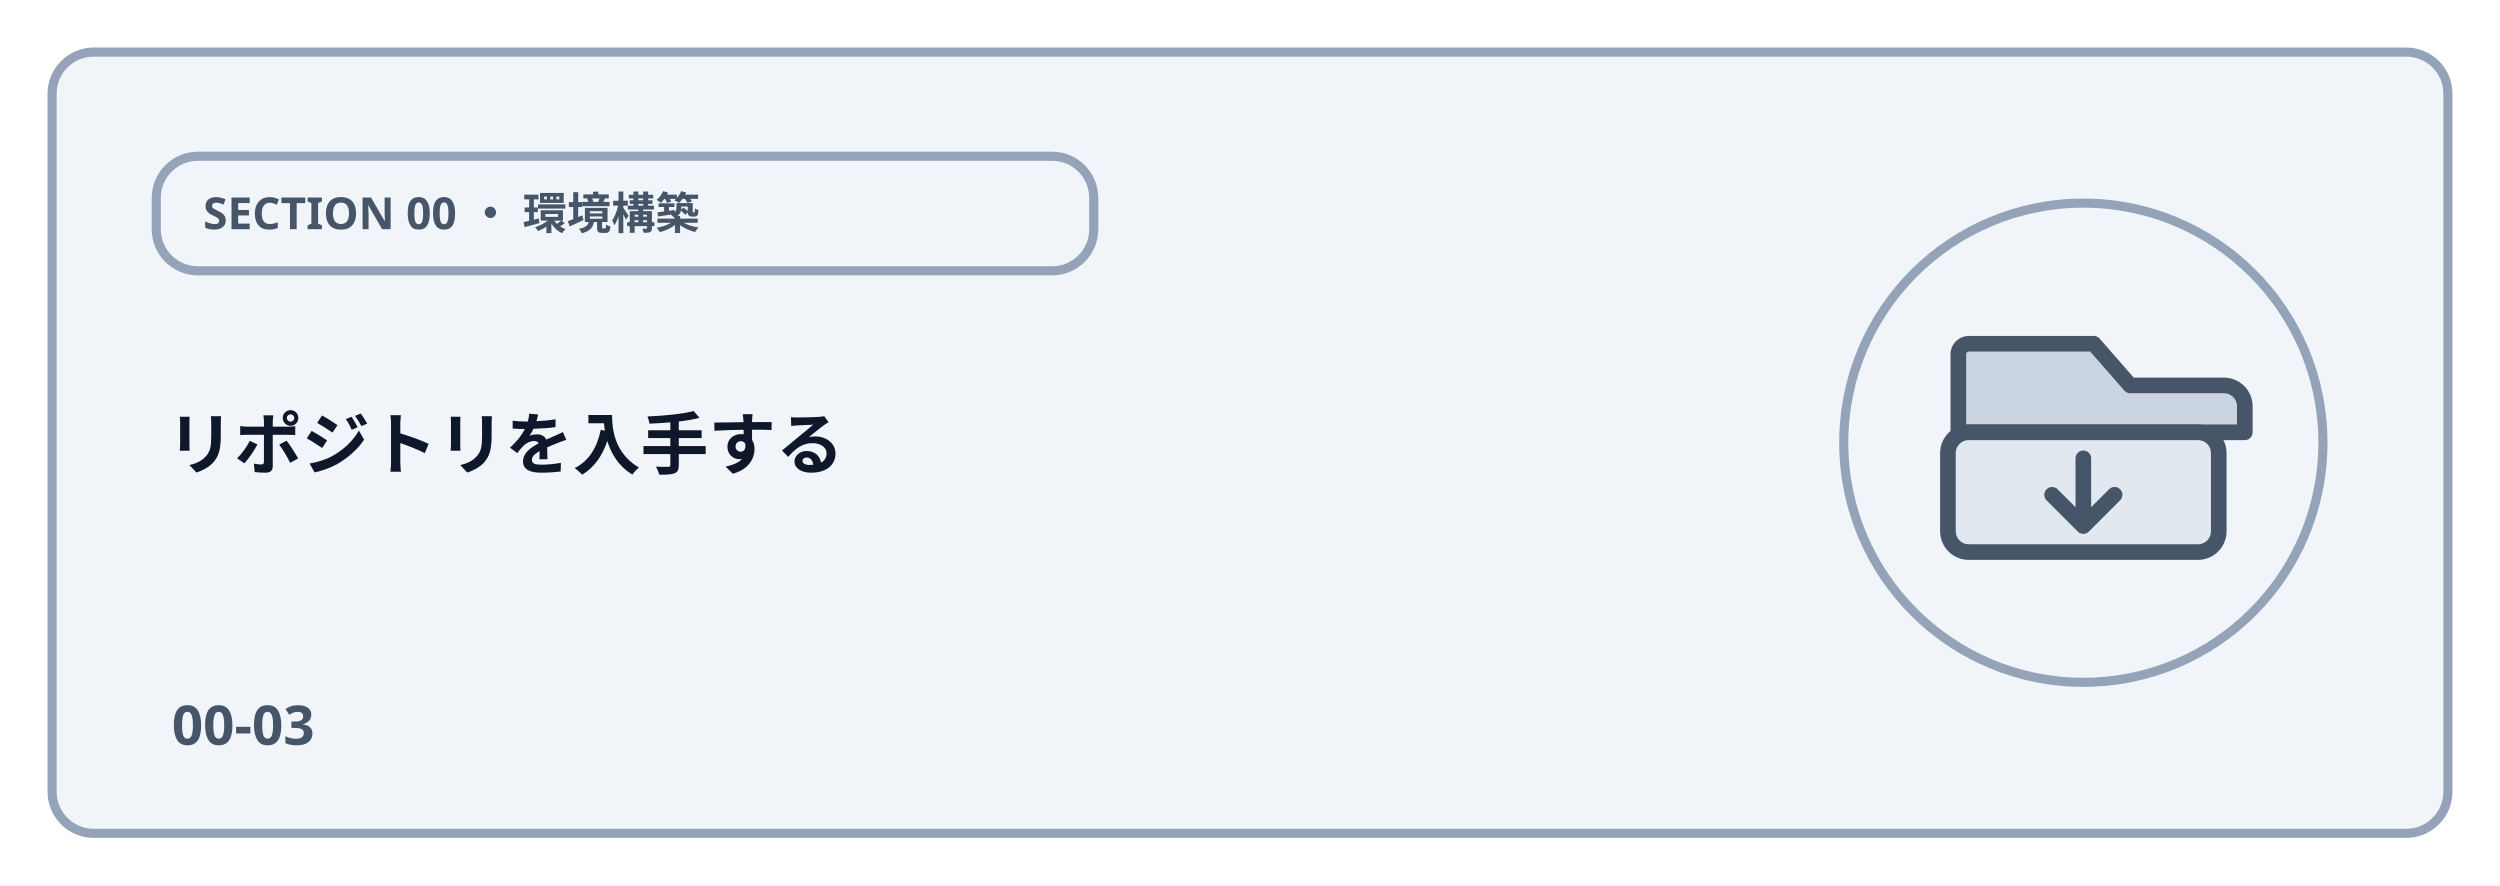
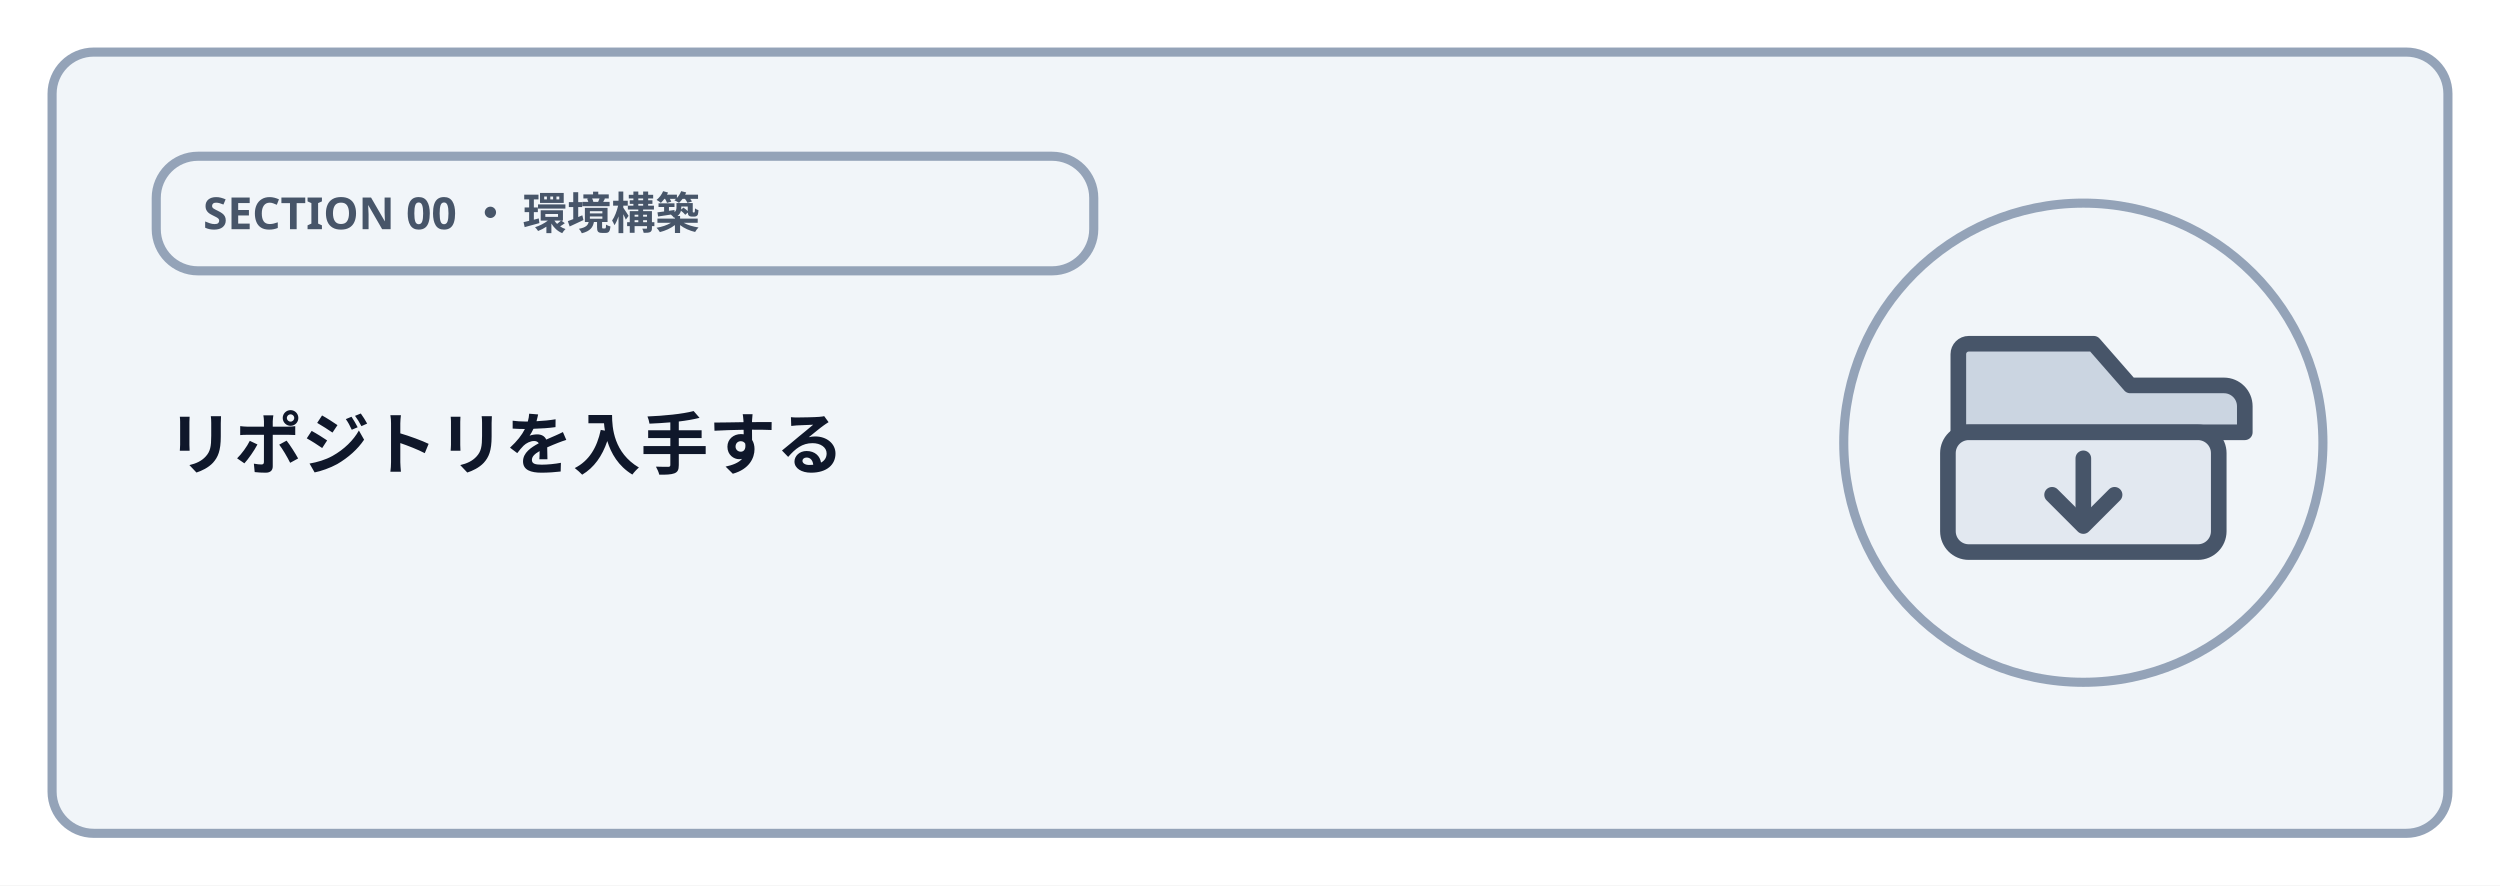
<svg xmlns="http://www.w3.org/2000/svg" width="960" height="340" viewBox="0 0 960 340" font-family="'Hiragino Sans','Noto Sans JP','Yu Gothic','Segoe UI',sans-serif">
  <rect x="0" y="0" width="960" height="340" fill="#ffffff" />
  <rect x="20" y="20" width="920" height="300" rx="16" fill="#f1f5f9" stroke="#94a3b8" stroke-width="3.5" />
  <rect x="60" y="60" width="360" height="44" rx="16" fill="#f1f5f9" stroke="#94a3b8" stroke-width="3.5" />
  <text x="78" y="88" text-anchor="start" font-size="17" fill="#475569" font-weight="600">SECTION 00 ・ 環境構築</text>
  <text x="64" y="180" text-anchor="start" font-size="26" fill="#0f172a" font-weight="700">リポジトリを入手する</text>
-   <text x="66" y="286" text-anchor="start" font-size="21" fill="#475569" font-weight="700">00-03</text>
  <ellipse cx="800" cy="170" rx="92" ry="92" fill="#f1f5f9" stroke="#94a3b8" stroke-width="3.5" />
  <g stroke="#475569" stroke-width="6" stroke-linecap="round" stroke-linejoin="round" fill="none">
    <path d="M760 132 h44 l14 16 h36 a8 8 0 0 1 8 8 v10 h-110 v-30 a4 4 0 0 1 4 -4 z" fill="#cbd5e1" />
    <path d="M756 166 h88 a8 8 0 0 1 8 8 v30 a8 8 0 0 1 -8 8 h-88 a8 8 0 0 1 -8 -8 v-30 a8 8 0 0 1 8 -8 z" fill="#e2e8f0" />
    <path d="M800 176 v22" />
    <path d="M788 190 l12 12 l12 -12" />
  </g>
</svg>
